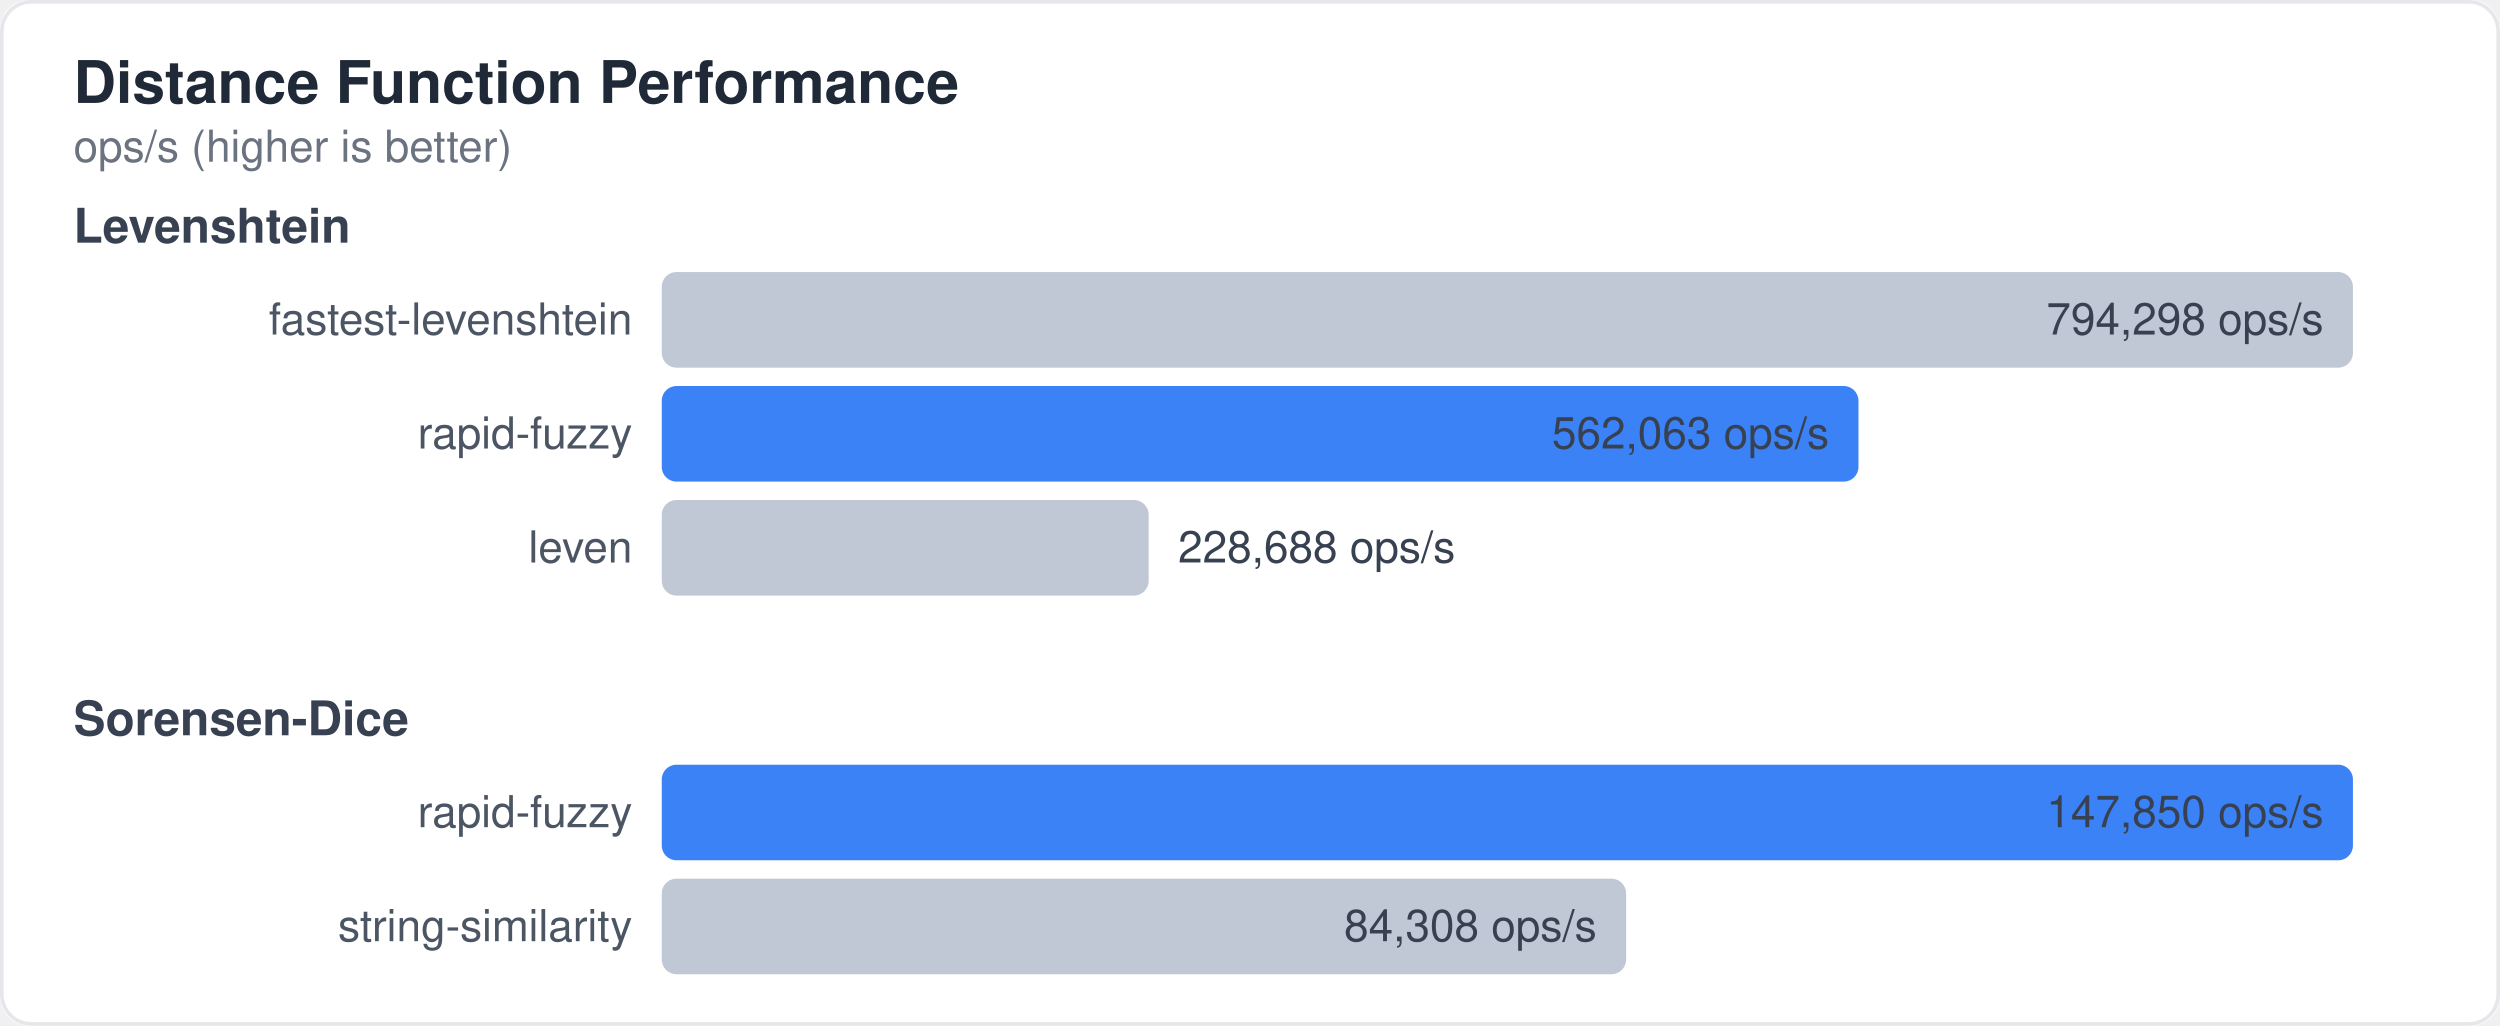
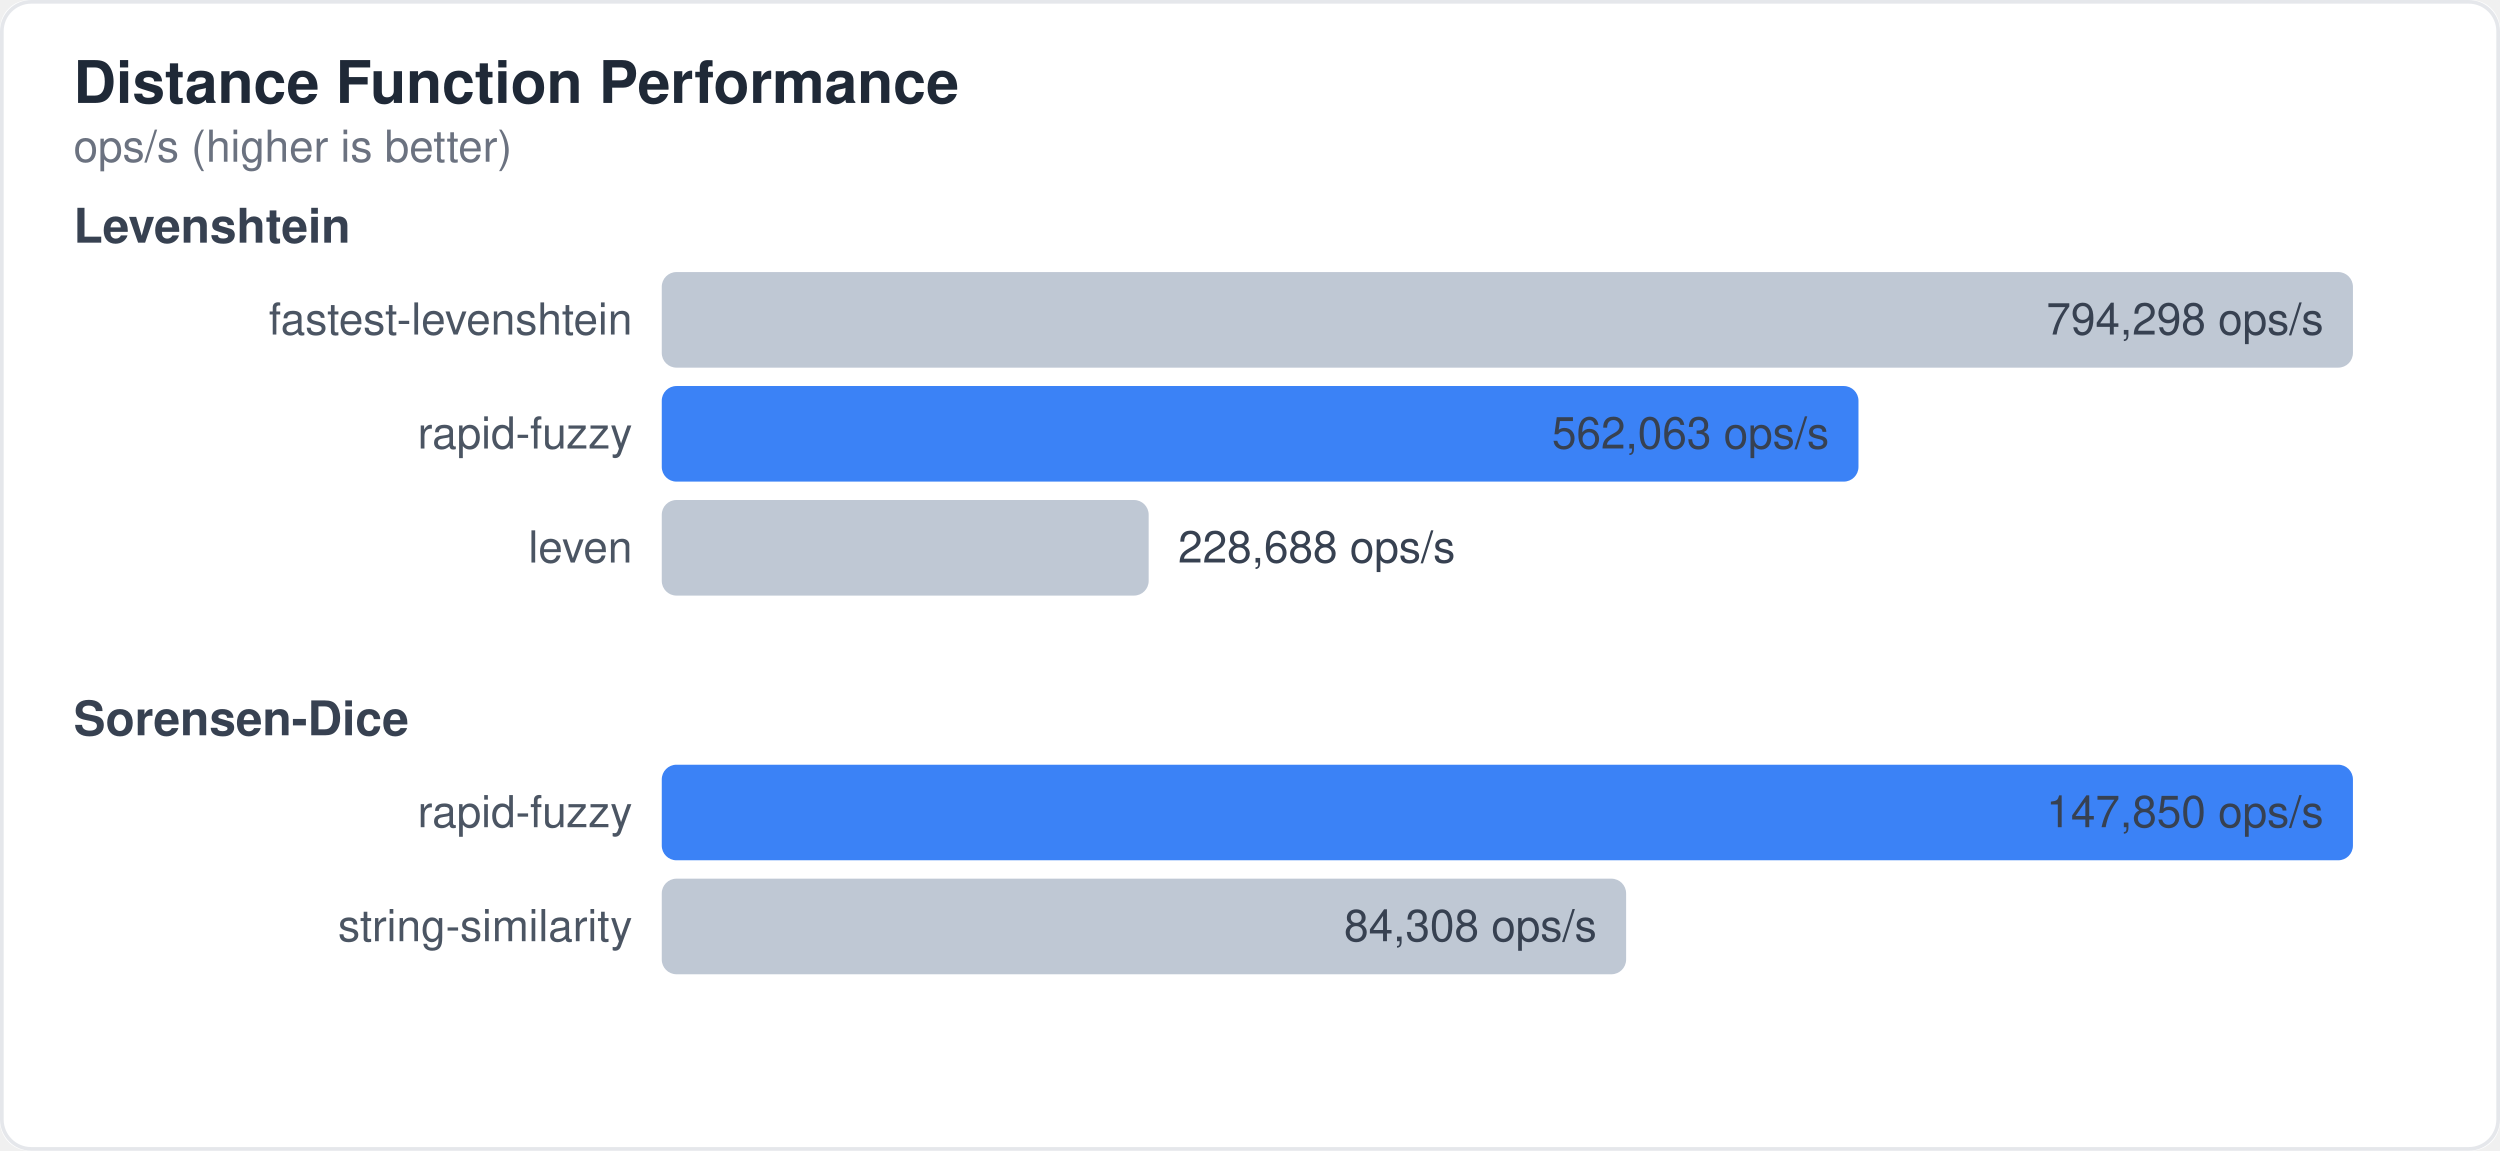
- <svg xmlns="http://www.w3.org/2000/svg" viewBox="0 0 680 279" width="680" height="279">
+ <svg xmlns="http://www.w3.org/2000/svg" viewBox="0 0 680 313" width="680" height="313">
  <style>
  text { font-family: -apple-system, BlinkMacSystemFont, "Segoe UI", Helvetica, Arial, sans-serif; }
  .title { font-size: 16px; font-weight: 600; fill: #1f2937; }
  .subtitle { font-size: 12px; fill: #6b7280; }
  .group-label { font-size: 13px; font-weight: 600; fill: #374151; }
  .bar-label { font-size: 12px; fill: #4b5563; }
  .bar-value { font-size: 12px; fill: #374151; font-weight: 500; }
  .multiplier { font-size: 11px; fill: #059669; font-weight: 600; }
</style>
-   <rect width="680" height="279" rx="8" fill="#ffffff" />
-   <rect x="0.5" y="0.5" width="679" height="278" rx="8" fill="none" stroke="#e5e7eb" />
+   <rect width="680" height="313" rx="8" fill="#ffffff" />
+   <rect x="0.5" y="0.5" width="679" height="312" rx="8" fill="none" stroke="#e5e7eb" />
  <text x="20" y="28" class="title">Distance Function Performance</text>
  <text x="20" y="44" class="subtitle">ops/s (higher is better)</text>
  <text x="20" y="66" class="group-label">Levenshtein</text>
  <text x="172" y="91" class="bar-label" text-anchor="end">fastest-levenshtein</text>
  <rect x="180" y="74" width="460" height="26" rx="4" fill="#94a3b8" opacity="0.6" />
  <text x="632" y="91" class="bar-value" text-anchor="end">794,298 ops/s</text>
  <text x="172" y="122" class="bar-label" text-anchor="end">rapid-fuzzy</text>
  <rect x="180" y="105" width="325.506" height="26" rx="4" fill="#3b82f6" opacity="1" />
  <text x="497.506" y="122" class="bar-value" text-anchor="end" fill="#ffffff">562,063 ops/s</text>
  <text x="172" y="153" class="bar-label" text-anchor="end">leven</text>
  <rect x="180" y="136" width="132.44" height="26" rx="4" fill="#94a3b8" opacity="0.6" />
  <text x="320.44" y="153" class="bar-value" text-anchor="start">228,688 ops/s</text>
  <text x="20" y="200" class="group-label">Sorensen-Dice</text>
  <text x="172" y="225" class="bar-label" text-anchor="end">rapid-fuzzy</text>
  <rect x="180" y="208" width="460" height="26" rx="4" fill="#3b82f6" opacity="1" />
  <text x="632" y="225" class="bar-value" text-anchor="end" fill="#ffffff">147,850 ops/s</text>
  <text x="172" y="256" class="bar-label" text-anchor="end">string-similarity</text>
  <rect x="180" y="239" width="262.304" height="26" rx="4" fill="#94a3b8" opacity="0.6" />
  <text x="434.304" y="256" class="bar-value" text-anchor="end">84,308 ops/s</text>
</svg>
